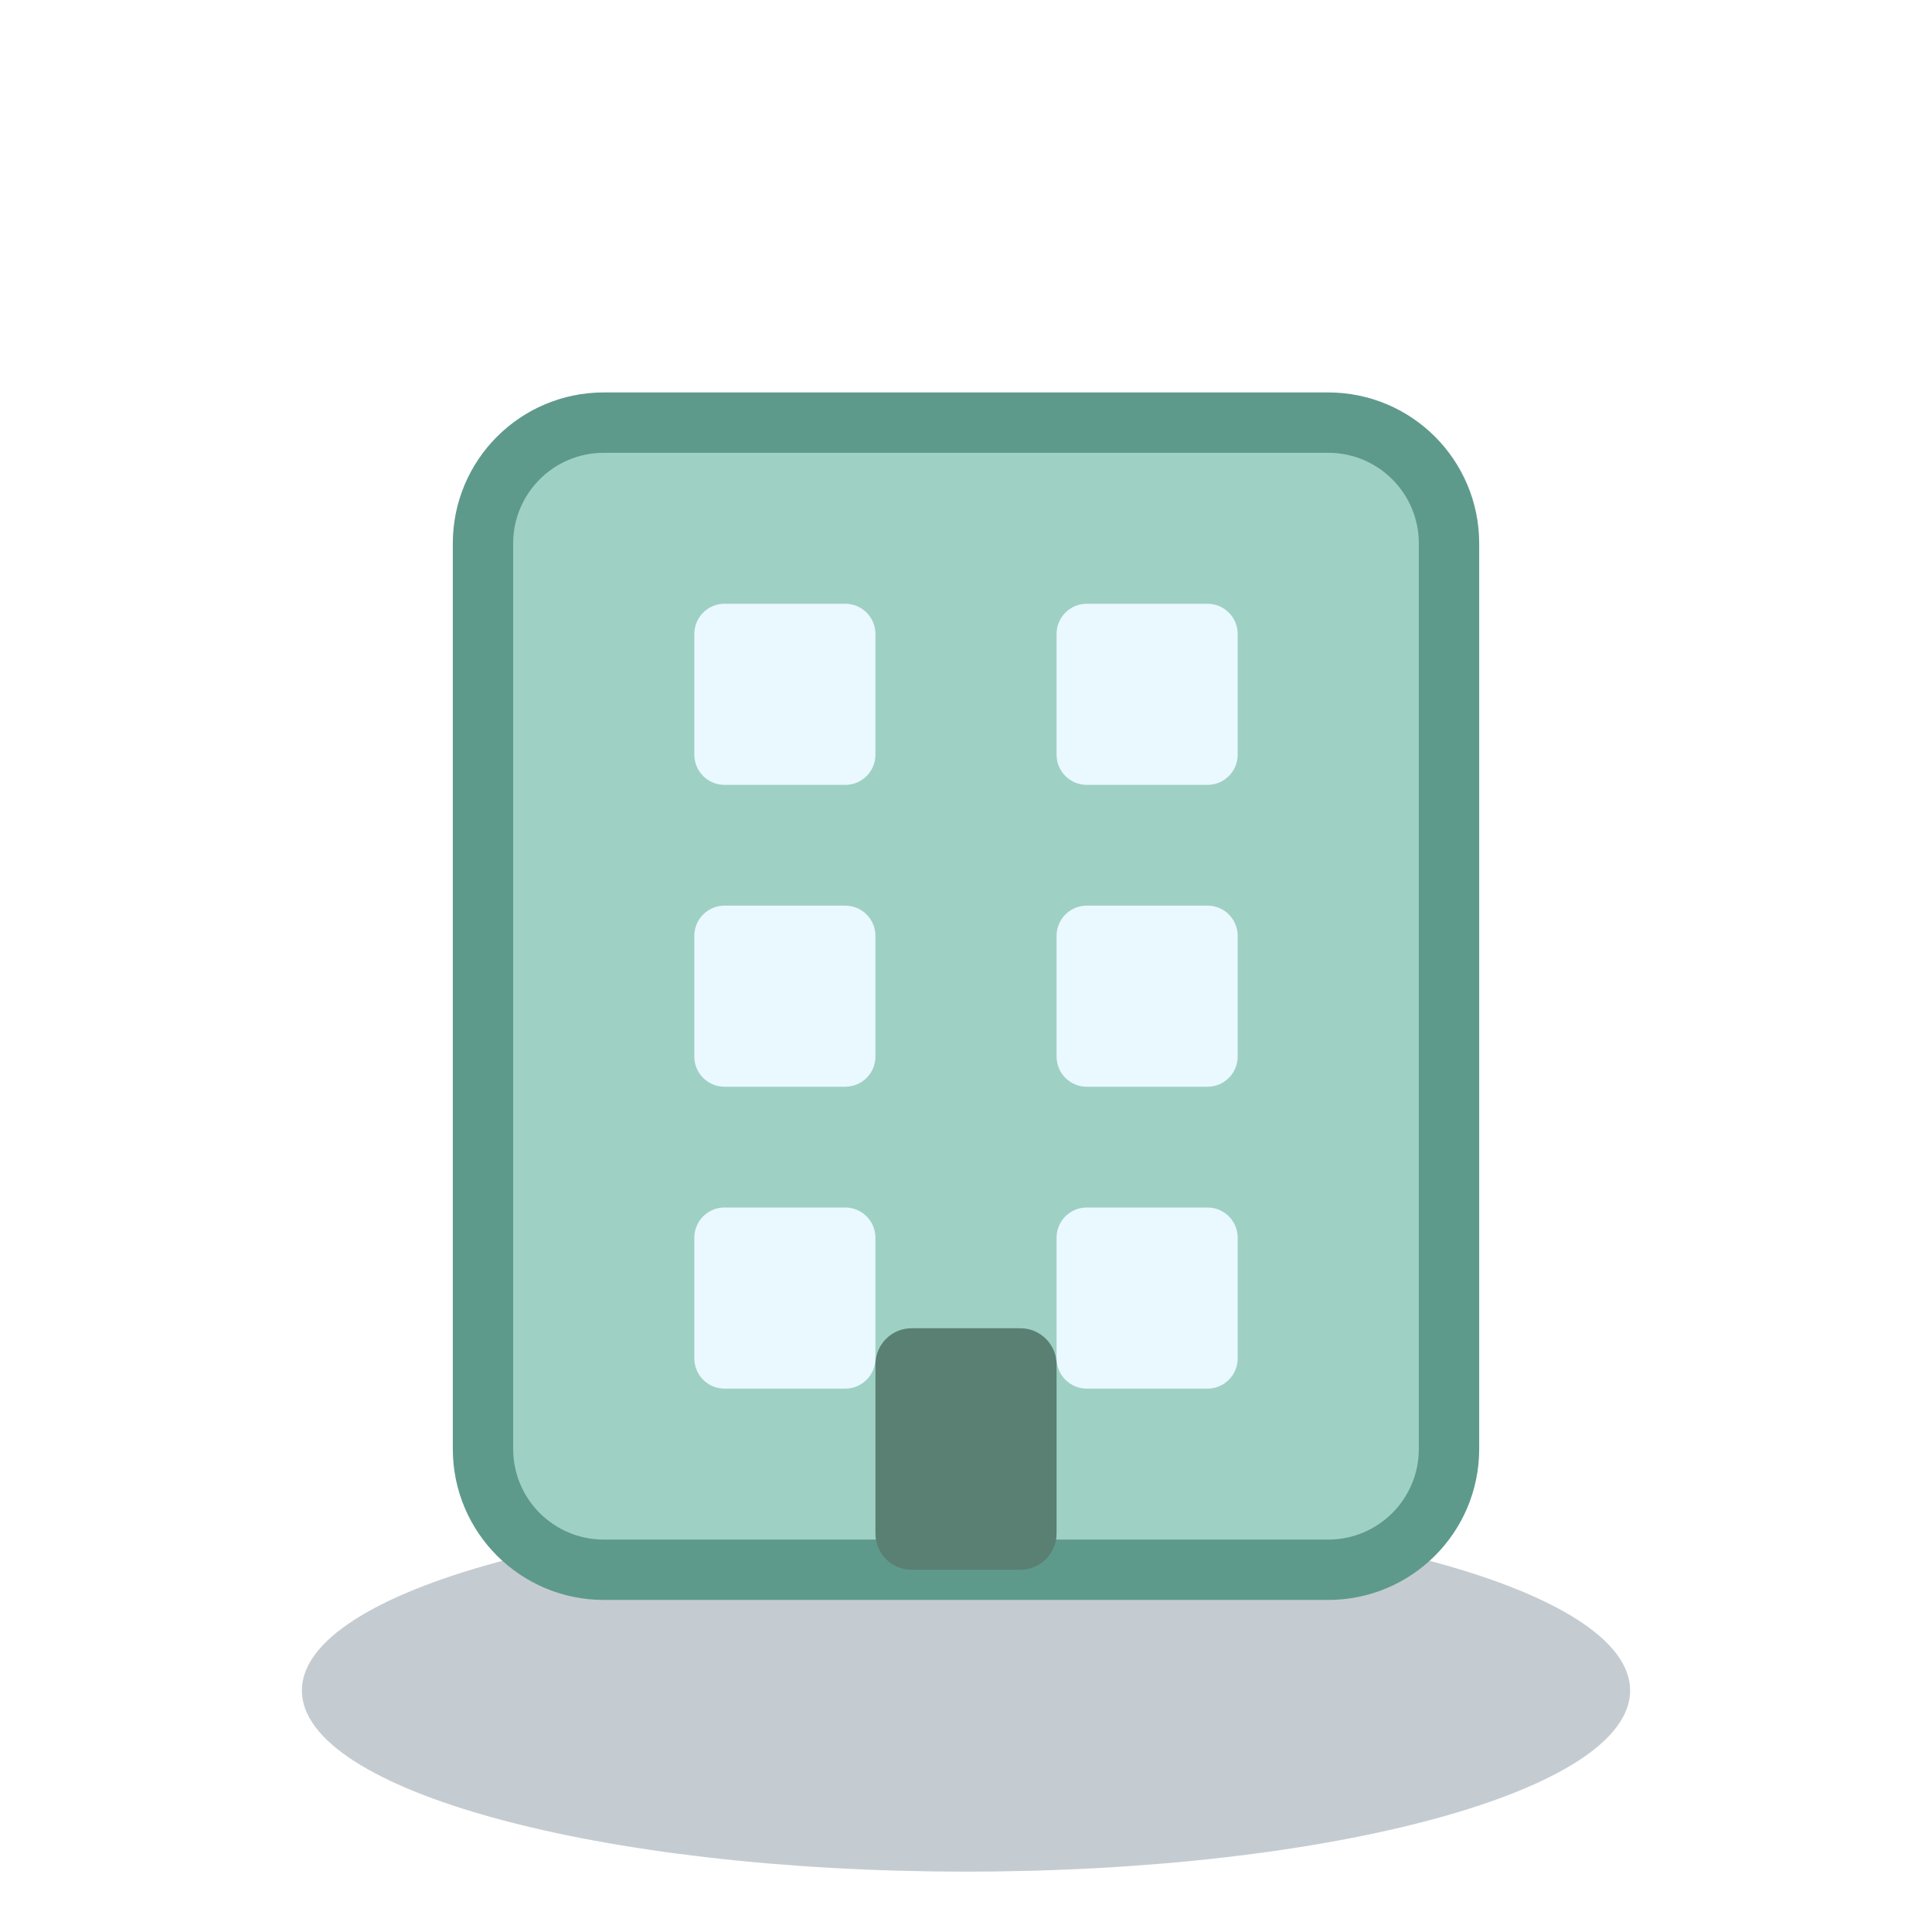
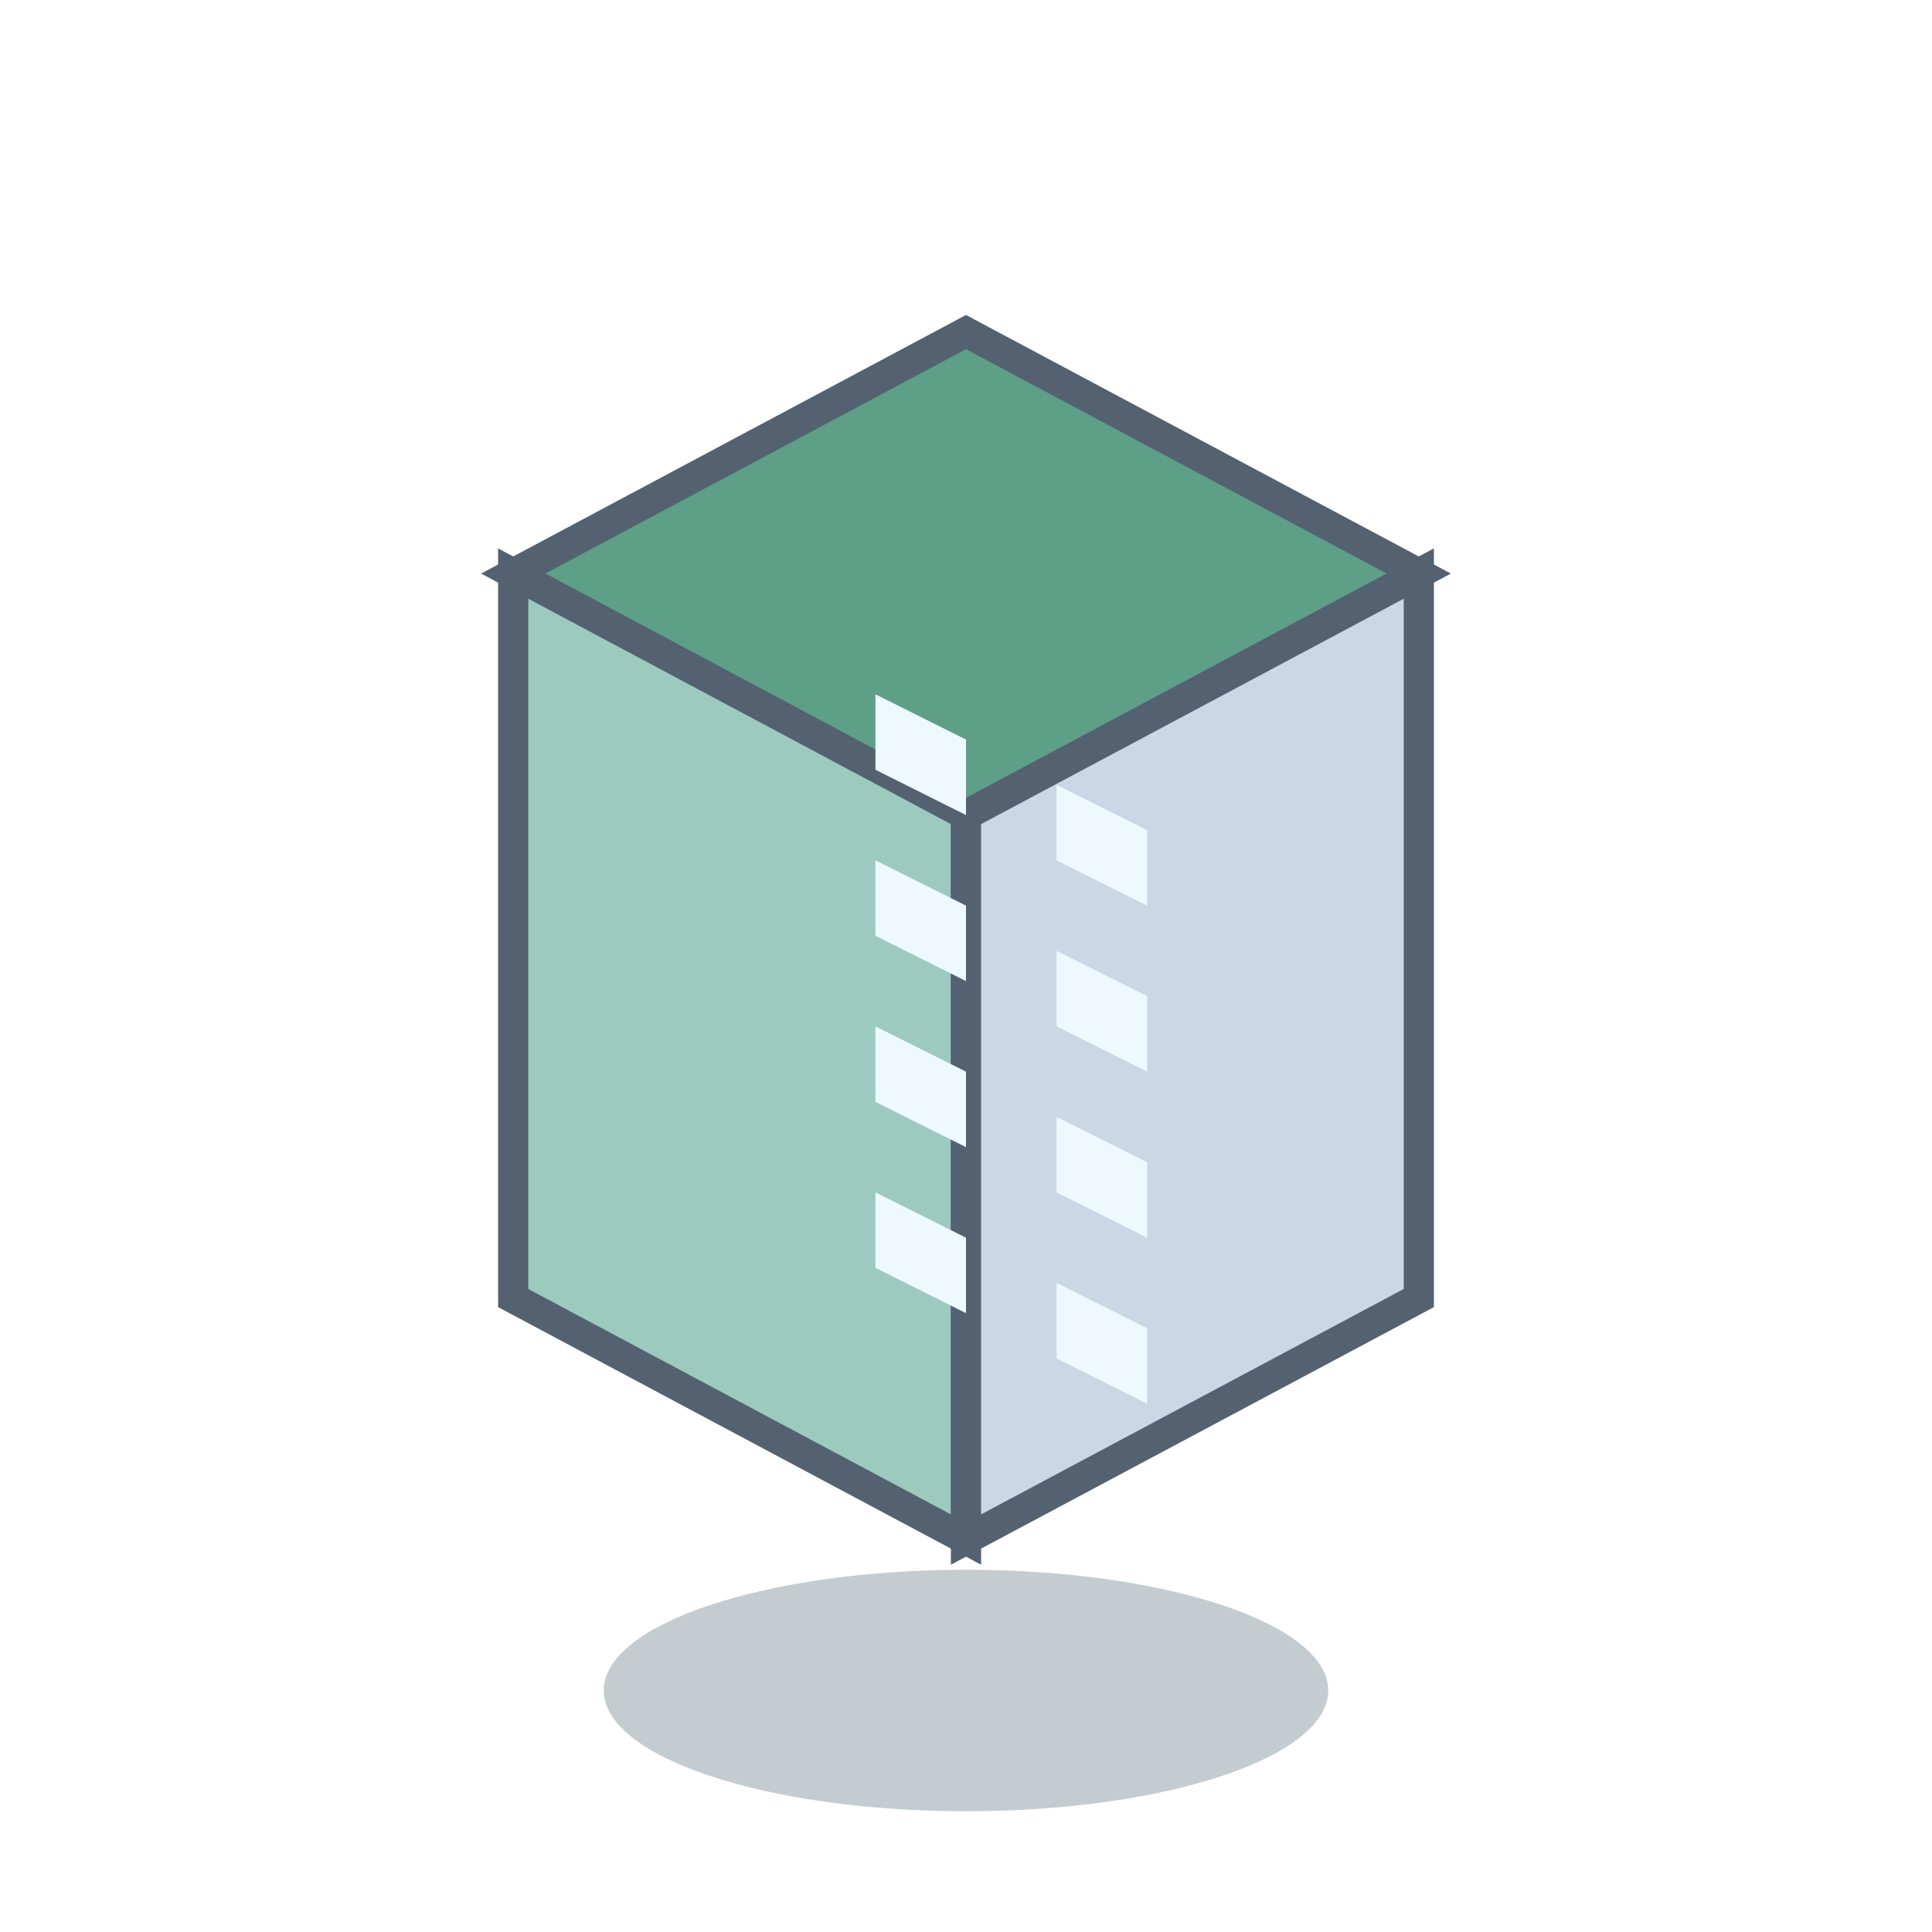
- <svg xmlns="http://www.w3.org/2000/svg" viewBox="0 0 64 64">
-   <ellipse cx="32" cy="56" rx="22" ry="6" fill="#163246" opacity="0.25" />
-   <rect x="16" y="14" width="32" height="38" rx="4" fill="#9fd0c4" stroke="#5e9a8c" stroke-width="2" />
-   <rect x="23" y="20" width="6" height="6" rx="1" fill="#eaf8ff" />
-   <rect x="35" y="20" width="6" height="6" rx="1" fill="#eaf8ff" />
-   <rect x="23" y="30" width="6" height="6" rx="1" fill="#eaf8ff" />
-   <rect x="35" y="30" width="6" height="6" rx="1" fill="#eaf8ff" />
-   <rect x="23" y="40" width="6" height="6" rx="1" fill="#eaf8ff" />
-   <rect x="35" y="40" width="6" height="6" rx="1" fill="#eaf8ff" />
-   <rect x="29" y="44" width="6" height="8" rx="1.2" fill="#5a7f73" />
+ <svg xmlns="http://www.w3.org/2000/svg" width="128" height="128" viewBox="0 0 128 128" fill="none">
+   <ellipse cx="64" cy="112" rx="24" ry="8" fill="#153244" opacity="0.25" />
+   <polygon points="64,22 94,38 64,54 34,38" fill="#5d9f87" stroke="#536171" stroke-width="2" />
+   <polygon points="34,38 64,54 64,102 34,86" fill="#9ccabf" stroke="#536171" stroke-width="2" />
+   <polygon points="94,38 64,54 64,102 94,86" fill="#cad8e6" stroke="#536171" stroke-width="2" />
+   <polygon points="58,46 64,49 64,54 58,51" fill="#eef9ff" />
+   <polygon points="70,52 76,55 76,60 70,57" fill="#eef9ff" />
+   <polygon points="58,57 64,60 64,65 58,62" fill="#eef9ff" />
+   <polygon points="70,63 76,66 76,71 70,68" fill="#eef9ff" />
+   <polygon points="58,68 64,71 64,76 58,73" fill="#eef9ff" />
+   <polygon points="70,74 76,77 76,82 70,79" fill="#eef9ff" />
+   <polygon points="58,79 64,82 64,87 58,84" fill="#eef9ff" />
+   <polygon points="70,85 76,88 76,93 70,90" fill="#eef9ff" />
</svg>
